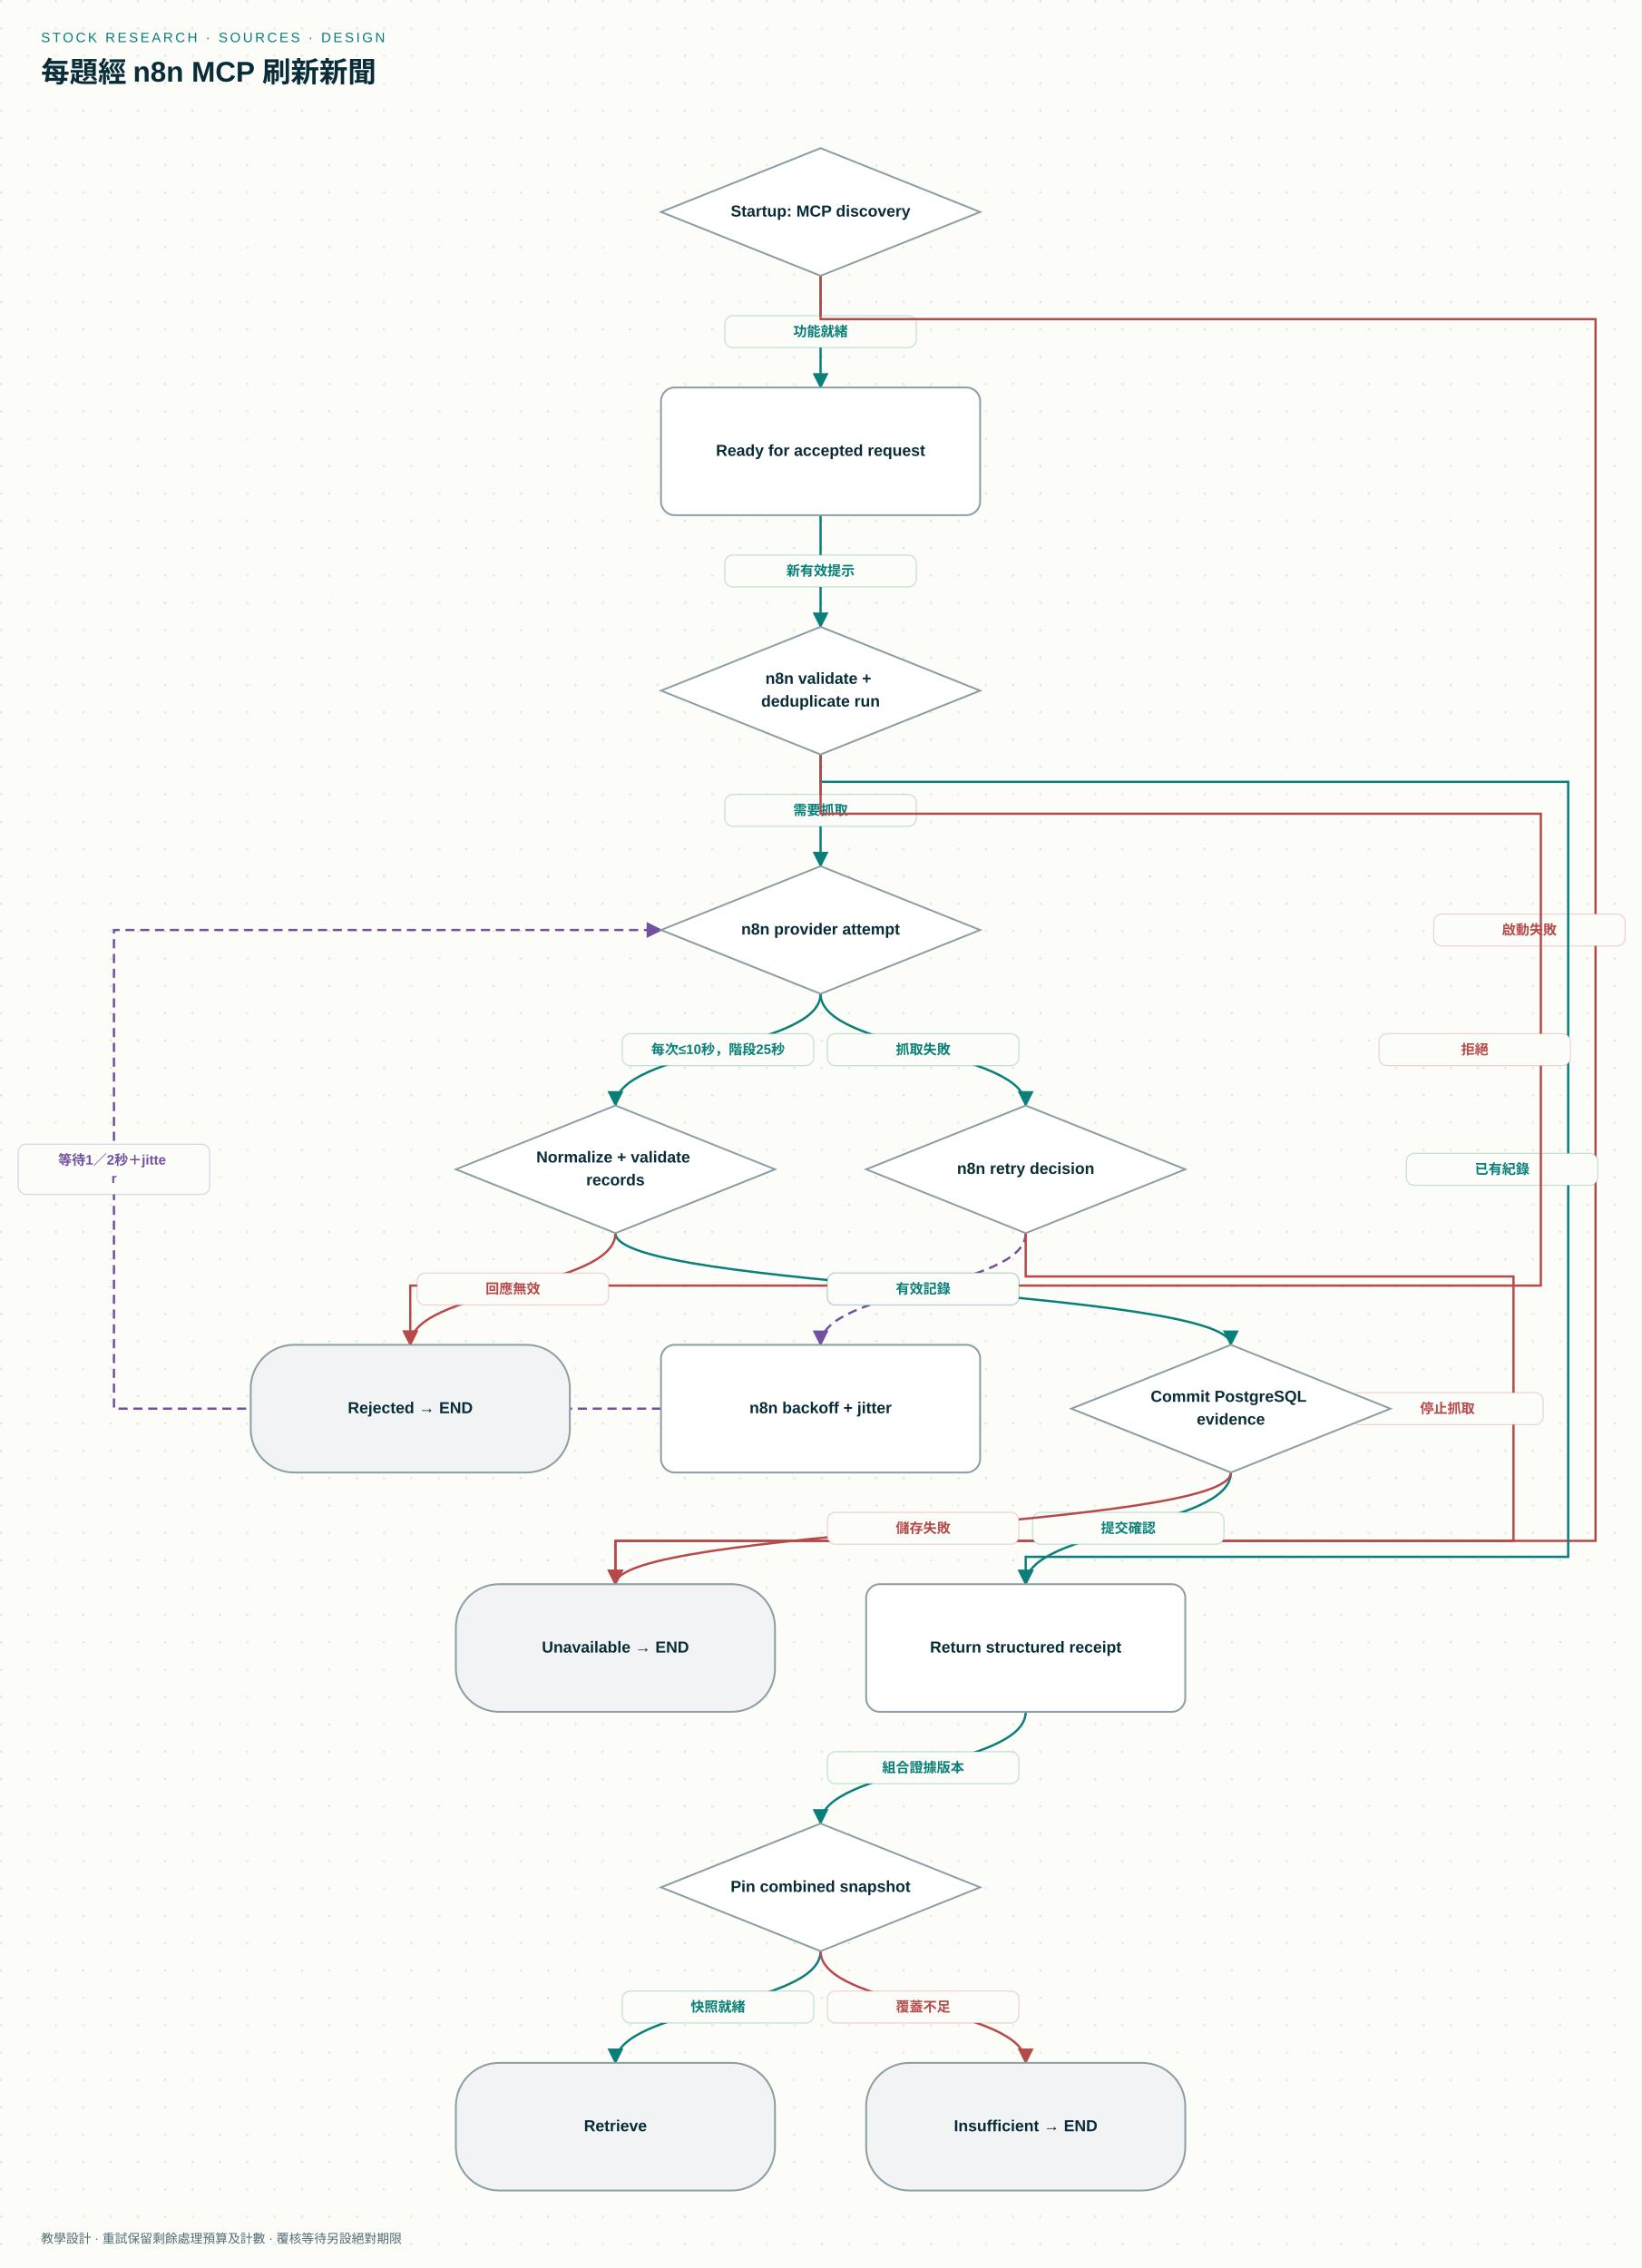
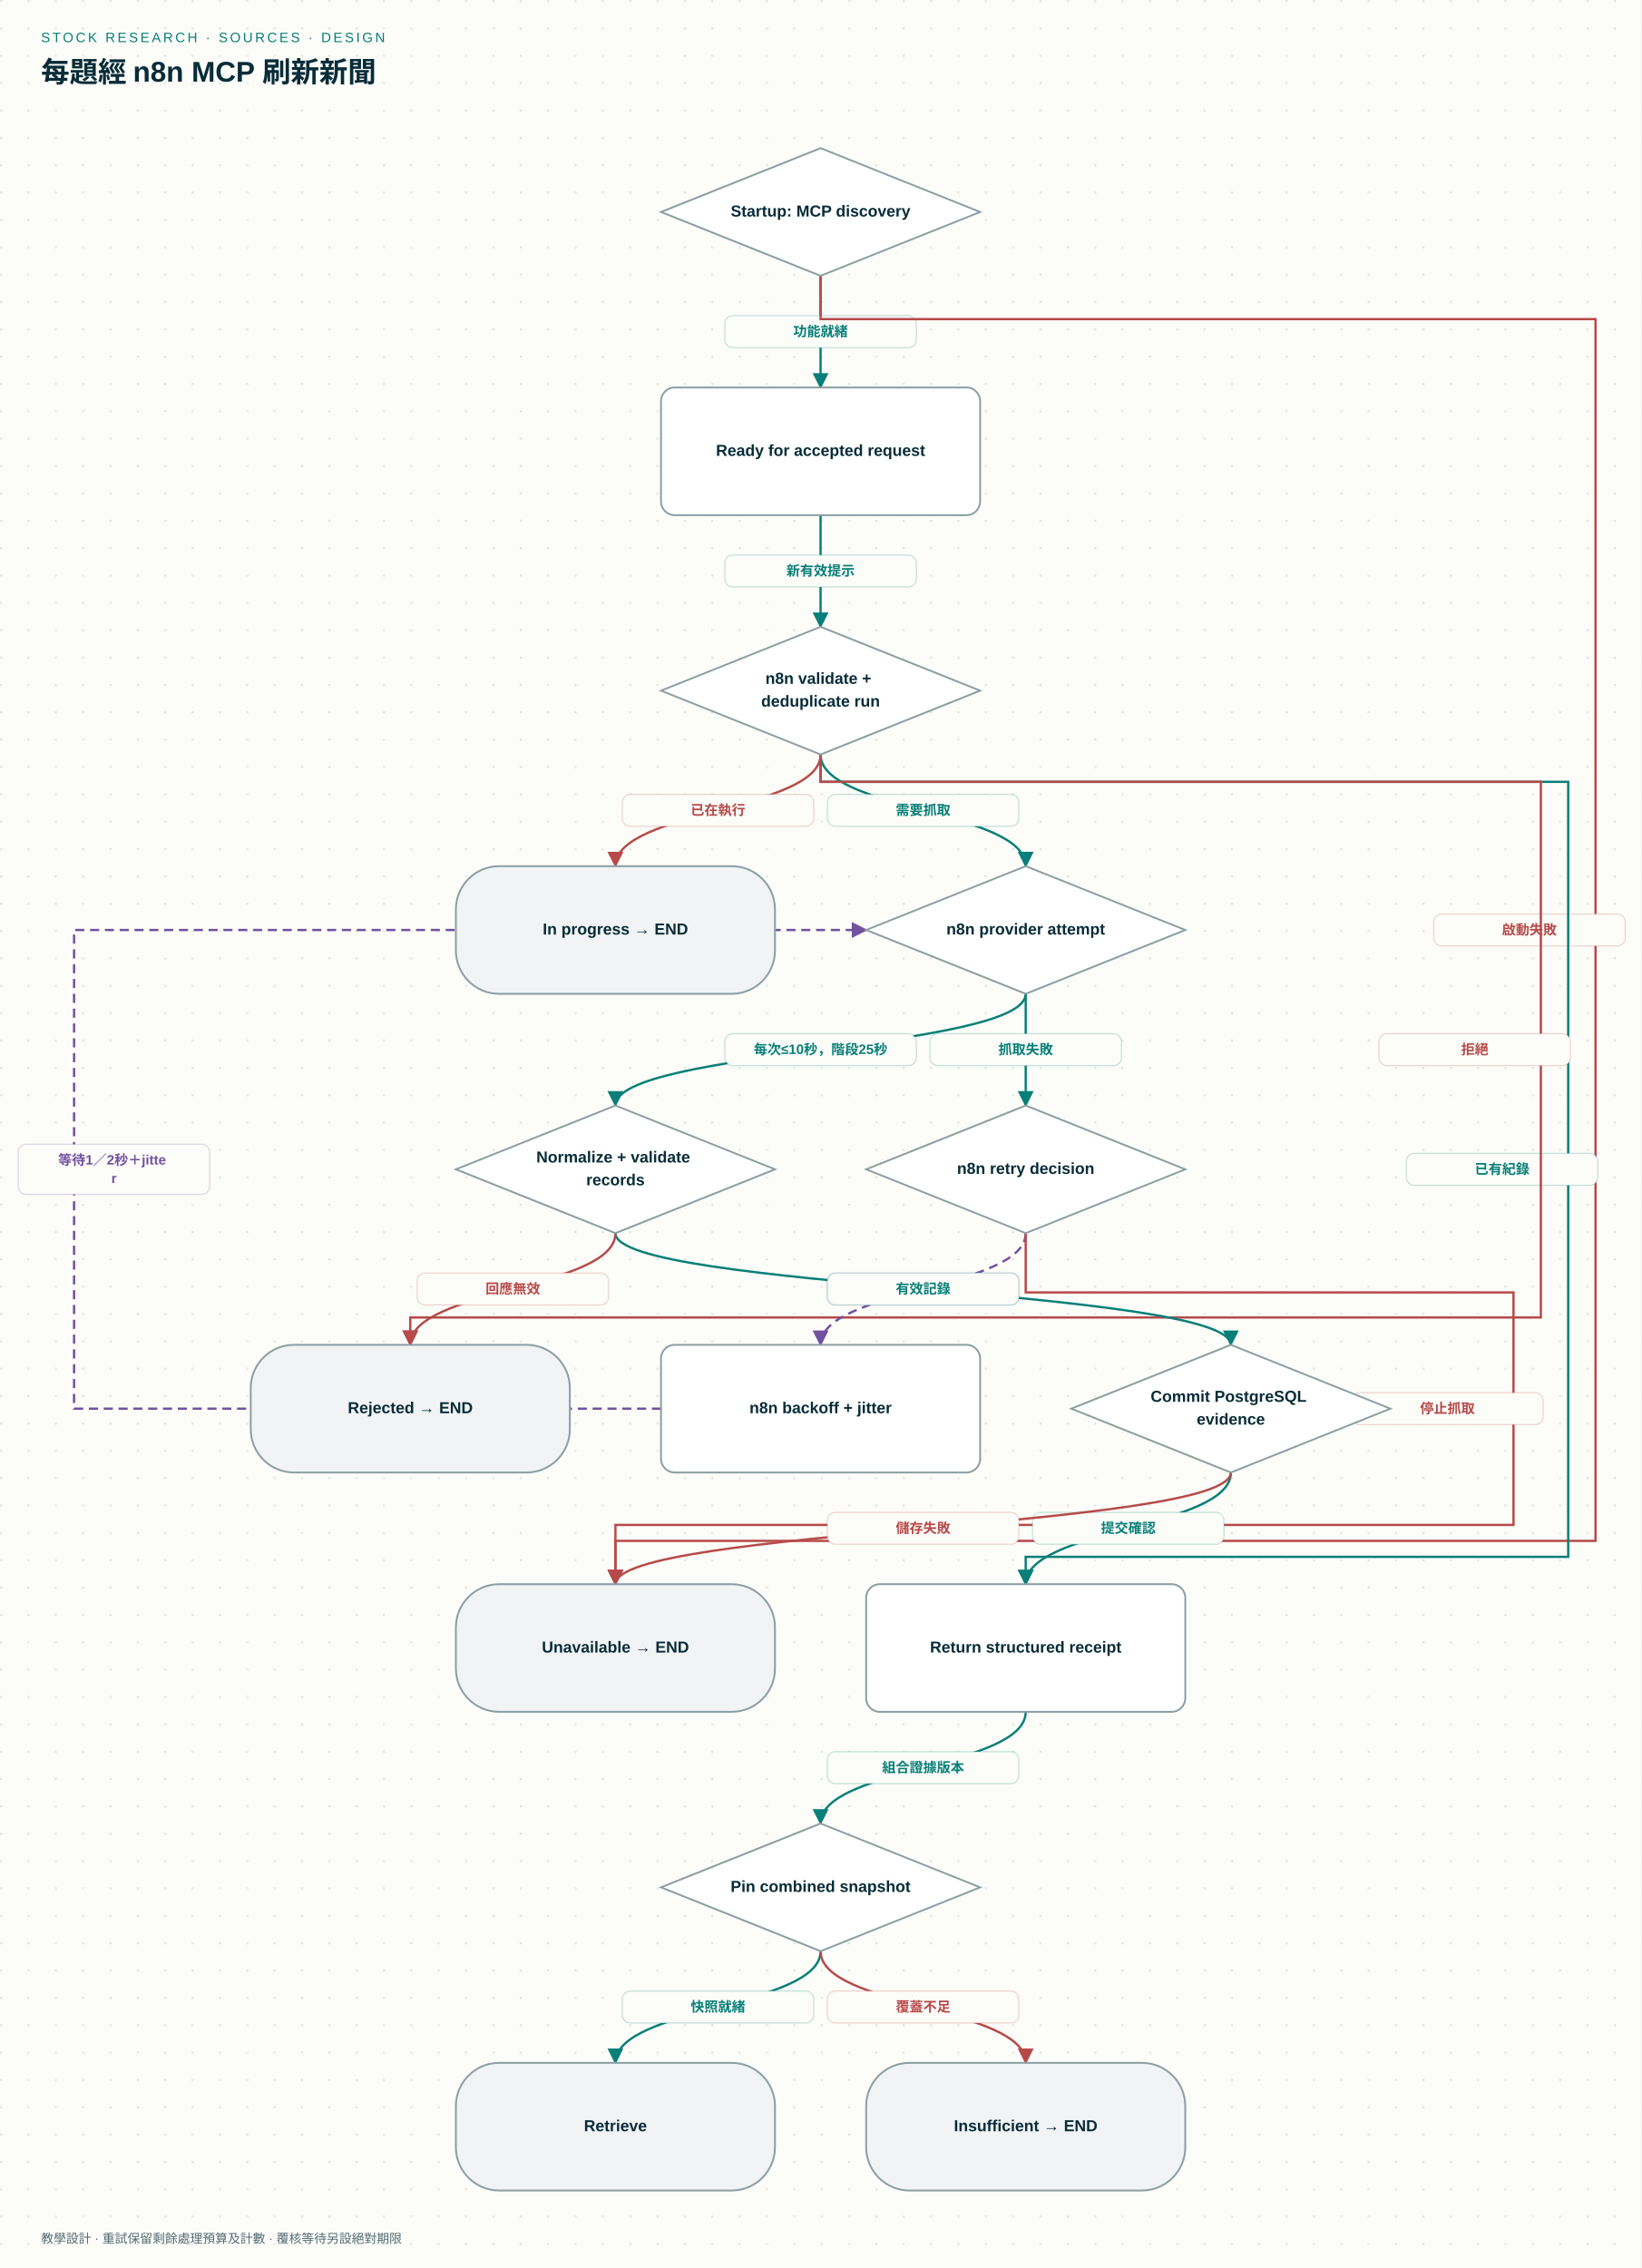
<svg xmlns="http://www.w3.org/2000/svg" viewBox="0 0 1440 1990" width="1440" height="1990" role="img" aria-label="每題經 n8n MCP 刷新新聞" style="font-family:Arial, &quot;Noto Sans TC&quot;, sans-serif;display:block;max-width:100%;height:auto">
  <defs>
    <pattern id="sources-zh-grid" width="24" height="24" patternUnits="userSpaceOnUse">
      <circle cx="1" cy="1" r="1" fill="#dce4df" />
    </pattern>
    <marker id="sources-zh-flow" viewBox="0 0 10 10" refX="9" refY="5" markerWidth="7" markerHeight="7" orient="auto-start-reverse">
      <path d="M 0 0 L 10 5 L 0 10 z" fill="#087f78" />
    </marker>
    <marker id="sources-zh-retry" viewBox="0 0 10 10" refX="9" refY="5" markerWidth="7" markerHeight="7" orient="auto-start-reverse">
      <path d="M 0 0 L 10 5 L 0 10 z" fill="#7251a1" />
    </marker>
    <marker id="sources-zh-fallback" viewBox="0 0 10 10" refX="9" refY="5" markerWidth="7" markerHeight="7" orient="auto-start-reverse">
      <path d="M 0 0 L 10 5 L 0 10 z" fill="#9b641b" />
    </marker>
    <marker id="sources-zh-stop" viewBox="0 0 10 10" refX="9" refY="5" markerWidth="7" markerHeight="7" orient="auto-start-reverse">
      <path d="M 0 0 L 10 5 L 0 10 z" fill="#b64a4a" />
    </marker>
  </defs>
  <rect width="1440" height="1990" fill="#fcfcf8" />
  <rect width="1440" height="1990" fill="url(#sources-zh-grid)" />
  <text x="36" y="37" fill="#087f78" font-size="12" letter-spacing="2">STOCK RESEARCH · SOURCES · DESIGN</text>
  <text x="36" y="72" fill="#082c38" font-size="25" font-weight="700">每題經 n8n MCP 刷新新聞</text>
  <g opacity="1">
    <path d="M 720 242 C 720 291, 720 291, 720 340" fill="none" stroke="#087f78" stroke-width="2" marker-end="url(#sources-zh-flow)" />
    <rect x="636" y="277" width="168" height="28" rx="7" fill="#fcfcf8" stroke="#087f78" stroke-opacity=".23" />
    <text x="720" text-anchor="middle" fill="#087f78" font-size="12" font-weight="600">
      <tspan x="720" y="295">功能就緒</tspan>
    </text>
  </g>
  <g opacity="1">
    <path d="M 720 242 V 280 H 1400 V 1352 H 540 V 1390" fill="none" stroke="#b64a4a" stroke-width="2" marker-end="url(#sources-zh-stop)" />
    <rect x="1258" y="802" width="168" height="28" rx="7" fill="#fcfcf8" stroke="#b64a4a" stroke-opacity=".23" />
    <text x="1342" text-anchor="middle" fill="#b64a4a" font-size="12" font-weight="600">
      <tspan x="1342" y="820">啟動失敗</tspan>
    </text>
  </g>
  <g opacity="1">
    <path d="M 720 452 C 720 501, 720 501, 720 550" fill="none" stroke="#087f78" stroke-width="2" marker-end="url(#sources-zh-flow)" />
    <rect x="636" y="487" width="168" height="28" rx="7" fill="#fcfcf8" stroke="#087f78" stroke-opacity=".23" />
    <text x="720" text-anchor="middle" fill="#087f78" font-size="12" font-weight="600">
      <tspan x="720" y="505">新有效提示</tspan>
    </text>
  </g>
  <g opacity="1">
    <path d="M 720 662 V 686 H 1376 V 1366 H 900 V 1390" fill="none" stroke="#087f78" stroke-width="2" marker-end="url(#sources-zh-flow)" />
    <rect x="1234" y="1012" width="168" height="28" rx="7" fill="#fcfcf8" stroke="#087f78" stroke-opacity=".23" />
    <text x="1318" text-anchor="middle" fill="#087f78" font-size="12" font-weight="600">
      <tspan x="1318" y="1030">已有紀錄</tspan>
    </text>
  </g>
  <g opacity="1">
-     <path d="M 720 662 C 720 711, 720 711, 720 760" fill="none" stroke="#087f78" stroke-width="2" marker-end="url(#sources-zh-flow)" />
-     <rect x="636" y="697" width="168" height="28" rx="7" fill="#fcfcf8" stroke="#087f78" stroke-opacity=".23" />
-     <text x="720" text-anchor="middle" fill="#087f78" font-size="12" font-weight="600">
-       <tspan x="720" y="715">需要抓取</tspan>
-     </text>
-   </g>
-   <g opacity="1">
-     <path d="M 720 662 V 714 H 1352 V 1128 H 360 V 1180" fill="none" stroke="#b64a4a" stroke-width="2" marker-end="url(#sources-zh-stop)" />
+     <path d="M 720 662 C 720 711, 540 711, 540 760" fill="none" stroke="#b64a4a" stroke-width="2" marker-end="url(#sources-zh-stop)" />
+     <rect x="546" y="697" width="168" height="28" rx="7" fill="#fcfcf8" stroke="#b64a4a" stroke-opacity=".23" />
+     <text x="630" text-anchor="middle" fill="#b64a4a" font-size="12" font-weight="600">
+       <tspan x="630" y="715">已在執行</tspan>
+     </text>
+   </g>
+   <g opacity="1">
+     <path d="M 720 662 C 720 711, 900 711, 900 760" fill="none" stroke="#087f78" stroke-width="2" marker-end="url(#sources-zh-flow)" />
+     <rect x="726" y="697" width="168" height="28" rx="7" fill="#fcfcf8" stroke="#087f78" stroke-opacity=".23" />
+     <text x="810" text-anchor="middle" fill="#087f78" font-size="12" font-weight="600">
+       <tspan x="810" y="715">需要抓取</tspan>
+     </text>
+   </g>
+   <g opacity="1">
+     <path d="M 720 662 V 686 H 1352 V 1156 H 360 V 1180" fill="none" stroke="#b64a4a" stroke-width="2" marker-end="url(#sources-zh-stop)" />
    <rect x="1210" y="907" width="168" height="28" rx="7" fill="#fcfcf8" stroke="#b64a4a" stroke-opacity=".23" />
    <text x="1294" text-anchor="middle" fill="#b64a4a" font-size="12" font-weight="600">
      <tspan x="1294" y="925">拒絕</tspan>
    </text>
  </g>
  <g opacity="1">
-     <path d="M 720 872 C 720 921, 540 921, 540 970" fill="none" stroke="#087f78" stroke-width="2" marker-end="url(#sources-zh-flow)" />
-     <rect x="546" y="907" width="168" height="28" rx="7" fill="#fcfcf8" stroke="#087f78" stroke-opacity=".23" />
-     <text x="630" text-anchor="middle" fill="#087f78" font-size="12" font-weight="600">
-       <tspan x="630" y="925">每次≤10秒，階段25秒</tspan>
-     </text>
-   </g>
-   <g opacity="1">
-     <path d="M 720 872 C 720 921, 900 921, 900 970" fill="none" stroke="#087f78" stroke-width="2" marker-end="url(#sources-zh-flow)" />
-     <rect x="726" y="907" width="168" height="28" rx="7" fill="#fcfcf8" stroke="#087f78" stroke-opacity=".23" />
-     <text x="810" text-anchor="middle" fill="#087f78" font-size="12" font-weight="600">
-       <tspan x="810" y="925">抓取失敗</tspan>
+     <path d="M 900 872 C 900 921, 540 921, 540 970" fill="none" stroke="#087f78" stroke-width="2" marker-end="url(#sources-zh-flow)" />
+     <rect x="636" y="907" width="168" height="28" rx="7" fill="#fcfcf8" stroke="#087f78" stroke-opacity=".23" />
+     <text x="720" text-anchor="middle" fill="#087f78" font-size="12" font-weight="600">
+       <tspan x="720" y="925">每次≤10秒，階段25秒</tspan>
+     </text>
+   </g>
+   <g opacity="1">
+     <path d="M 900 872 C 900 921, 900 921, 900 970" fill="none" stroke="#087f78" stroke-width="2" marker-end="url(#sources-zh-flow)" />
+     <rect x="816" y="907" width="168" height="28" rx="7" fill="#fcfcf8" stroke="#087f78" stroke-opacity=".23" />
+     <text x="900" text-anchor="middle" fill="#087f78" font-size="12" font-weight="600">
+       <tspan x="900" y="925">抓取失敗</tspan>
    </text>
  </g>
  <g opacity="1">
    <path d="M 900 1082 C 900 1131, 720 1131, 720 1180" fill="none" stroke="#7251a1" stroke-width="2" stroke-dasharray="8 5" marker-end="url(#sources-zh-retry)" />
    <rect x="726" y="1117" width="168" height="28" rx="7" fill="#fcfcf8" stroke="#7251a1" stroke-opacity=".23" />
    <text x="810" text-anchor="middle" fill="#7251a1" font-size="12" font-weight="600">
      <tspan x="810" y="1135">暫時錯誤，次數&lt;3</tspan>
    </text>
  </g>
  <g opacity="1">
-     <path d="M 580 1236 H 100 V 816 H 580" fill="none" stroke="#7251a1" stroke-width="2" stroke-dasharray="8 5" marker-end="url(#sources-zh-retry)" />
+     <path d="M 580 1236 H 65 V 816 H 760" fill="none" stroke="#7251a1" stroke-width="2" stroke-dasharray="8 5" marker-end="url(#sources-zh-retry)" />
    <rect x="16" y="1004" width="168" height="44" rx="7" fill="#fcfcf8" stroke="#7251a1" stroke-opacity=".23" />
    <text x="100" text-anchor="middle" fill="#7251a1" font-size="12" font-weight="600">
      <tspan x="100" y="1022">等待1／2秒＋jitte</tspan>
      <tspan x="100" y="1038">r</tspan>
    </text>
  </g>
  <g opacity="1">
-     <path d="M 900 1082 V 1120 H 1328 V 1352 H 540 V 1390" fill="none" stroke="#b64a4a" stroke-width="2" marker-end="url(#sources-zh-stop)" />
+     <path d="M 900 1082 V 1134 H 1328 V 1338 H 540 V 1390" fill="none" stroke="#b64a4a" stroke-width="2" marker-end="url(#sources-zh-stop)" />
    <rect x="1186" y="1222" width="168" height="28" rx="7" fill="#fcfcf8" stroke="#b64a4a" stroke-opacity=".23" />
    <text x="1270" text-anchor="middle" fill="#b64a4a" font-size="12" font-weight="600">
      <tspan x="1270" y="1240">停止抓取</tspan>
    </text>
  </g>
  <g opacity="1">
    <path d="M 540 1082 C 540 1131, 1080 1131, 1080 1180" fill="none" stroke="#087f78" stroke-width="2" marker-end="url(#sources-zh-flow)" />
    <rect x="726" y="1117" width="168" height="28" rx="7" fill="#fcfcf8" stroke="#087f78" stroke-opacity=".23" />
    <text x="810" text-anchor="middle" fill="#087f78" font-size="12" font-weight="600">
      <tspan x="810" y="1135">有效記錄</tspan>
    </text>
  </g>
  <g opacity="1">
    <path d="M 540 1082 C 540 1131, 360 1131, 360 1180" fill="none" stroke="#b64a4a" stroke-width="2" marker-end="url(#sources-zh-stop)" />
    <rect x="366" y="1117" width="168" height="28" rx="7" fill="#fcfcf8" stroke="#b64a4a" stroke-opacity=".23" />
    <text x="450" text-anchor="middle" fill="#b64a4a" font-size="12" font-weight="600">
      <tspan x="450" y="1135">回應無效</tspan>
    </text>
  </g>
  <g opacity="1">
    <path d="M 1080 1292 C 1080 1341, 900 1341, 900 1390" fill="none" stroke="#087f78" stroke-width="2" marker-end="url(#sources-zh-flow)" />
    <rect x="906" y="1327" width="168" height="28" rx="7" fill="#fcfcf8" stroke="#087f78" stroke-opacity=".23" />
    <text x="990" text-anchor="middle" fill="#087f78" font-size="12" font-weight="600">
      <tspan x="990" y="1345">提交確認</tspan>
    </text>
  </g>
  <g opacity="1">
    <path d="M 1080 1292 C 1080 1341, 540 1341, 540 1390" fill="none" stroke="#b64a4a" stroke-width="2" marker-end="url(#sources-zh-stop)" />
    <rect x="726" y="1327" width="168" height="28" rx="7" fill="#fcfcf8" stroke="#b64a4a" stroke-opacity=".23" />
    <text x="810" text-anchor="middle" fill="#b64a4a" font-size="12" font-weight="600">
      <tspan x="810" y="1345">儲存失敗</tspan>
    </text>
  </g>
  <g opacity="1">
    <path d="M 900 1502 C 900 1551, 720 1551, 720 1600" fill="none" stroke="#087f78" stroke-width="2" marker-end="url(#sources-zh-flow)" />
    <rect x="726" y="1537" width="168" height="28" rx="7" fill="#fcfcf8" stroke="#087f78" stroke-opacity=".23" />
    <text x="810" text-anchor="middle" fill="#087f78" font-size="12" font-weight="600">
      <tspan x="810" y="1555">組合證據版本</tspan>
    </text>
  </g>
  <g opacity="1">
    <path d="M 720 1712 C 720 1761, 540 1761, 540 1810" fill="none" stroke="#087f78" stroke-width="2" marker-end="url(#sources-zh-flow)" />
    <rect x="546" y="1747" width="168" height="28" rx="7" fill="#fcfcf8" stroke="#087f78" stroke-opacity=".23" />
    <text x="630" text-anchor="middle" fill="#087f78" font-size="12" font-weight="600">
      <tspan x="630" y="1765">快照就緒</tspan>
    </text>
  </g>
  <g opacity="1">
    <path d="M 720 1712 C 720 1761, 900 1761, 900 1810" fill="none" stroke="#b64a4a" stroke-width="2" marker-end="url(#sources-zh-stop)" />
    <rect x="726" y="1747" width="168" height="28" rx="7" fill="#fcfcf8" stroke="#b64a4a" stroke-opacity=".23" />
    <text x="810" text-anchor="middle" fill="#b64a4a" font-size="12" font-weight="600">
      <tspan x="810" y="1765">覆蓋不足</tspan>
    </text>
  </g>
  <g data-node-id="Startup: MCP discovery" aria-label="Startup: MCP discovery">
    <polygon points="720,130 860,186 720,242 580,186" fill="#fff" stroke="#8b9ea2" stroke-width="1.6" />
    <text x="720" text-anchor="middle" fill="#082c38" font-size="14" font-weight="600" pointer-events="none">
      <tspan x="720" y="190">Startup: MCP discovery</tspan>
    </text>
  </g>
  <g data-node-id="Ready for accepted request" aria-label="Ready for accepted request">
    <rect x="580" y="340" width="280" height="112" rx="12" fill="#fff" stroke="#8b9ea2" stroke-width="1.6" />
    <text x="720" text-anchor="middle" fill="#082c38" font-size="14" font-weight="600" pointer-events="none">
      <tspan x="720" y="400">Ready for accepted request</tspan>
    </text>
  </g>
  <g data-node-id="Unavailable → END" aria-label="Unavailable → END">
    <rect x="400" y="1390" width="280" height="112" rx="38" fill="#f1f3f4" stroke="#8b9ea2" stroke-width="1.6" />
    <text x="540" text-anchor="middle" fill="#082c38" font-size="14" font-weight="600" pointer-events="none">
      <tspan x="540" y="1450">Unavailable → END</tspan>
    </text>
  </g>
  <g data-node-id="Return structured receipt" aria-label="Return structured receipt">
    <rect x="760" y="1390" width="280" height="112" rx="12" fill="#fff" stroke="#8b9ea2" stroke-width="1.6" />
    <text x="900" text-anchor="middle" fill="#082c38" font-size="14" font-weight="600" pointer-events="none">
      <tspan x="900" y="1450">Return structured receipt</tspan>
    </text>
  </g>
  <g data-node-id="n8n validate + deduplicate run" aria-label="n8n validate + deduplicate run">
    <polygon points="720,550 860,606 720,662 580,606" fill="#fff" stroke="#8b9ea2" stroke-width="1.6" />
    <text x="720" text-anchor="middle" fill="#082c38" font-size="14" font-weight="600" pointer-events="none">
      <tspan x="720" y="600">n8n validate +</tspan>
      <tspan x="720" y="620">deduplicate run</tspan>
    </text>
  </g>
+   <g data-node-id="In progress → END" aria-label="In progress → END">
+     <rect x="400" y="760" width="280" height="112" rx="38" fill="#f1f3f4" stroke="#8b9ea2" stroke-width="1.6" />
+     <text x="540" text-anchor="middle" fill="#082c38" font-size="14" font-weight="600" pointer-events="none">
+       <tspan x="540" y="820">In progress → END</tspan>
+     </text>
+   </g>
  <g data-node-id="n8n provider attempt" aria-label="n8n provider attempt">
-     <polygon points="720,760 860,816 720,872 580,816" fill="#fff" stroke="#8b9ea2" stroke-width="1.6" />
-     <text x="720" text-anchor="middle" fill="#082c38" font-size="14" font-weight="600" pointer-events="none">
-       <tspan x="720" y="820">n8n provider attempt</tspan>
+     <polygon points="900,760 1040,816 900,872 760,816" fill="#fff" stroke="#8b9ea2" stroke-width="1.6" />
+     <text x="900" text-anchor="middle" fill="#082c38" font-size="14" font-weight="600" pointer-events="none">
+       <tspan x="900" y="820">n8n provider attempt</tspan>
    </text>
  </g>
  <g data-node-id="Rejected → END" aria-label="Rejected → END">
    <rect x="220" y="1180" width="280" height="112" rx="38" fill="#f1f3f4" stroke="#8b9ea2" stroke-width="1.6" />
    <text x="360" text-anchor="middle" fill="#082c38" font-size="14" font-weight="600" pointer-events="none">
      <tspan x="360" y="1240">Rejected → END</tspan>
    </text>
  </g>
  <g data-node-id="n8n backoff + jitter" aria-label="n8n backoff + jitter">
    <rect x="580" y="1180" width="280" height="112" rx="12" fill="#fff" stroke="#8b9ea2" stroke-width="1.6" />
    <text x="720" text-anchor="middle" fill="#082c38" font-size="14" font-weight="600" pointer-events="none">
      <tspan x="720" y="1240">n8n backoff + jitter</tspan>
    </text>
  </g>
  <g data-node-id="Commit PostgreSQL evidence" aria-label="Commit PostgreSQL evidence">
    <polygon points="1080,1180 1220,1236 1080,1292 940,1236" fill="#fff" stroke="#8b9ea2" stroke-width="1.6" />
    <text x="1080" text-anchor="middle" fill="#082c38" font-size="14" font-weight="600" pointer-events="none">
      <tspan x="1080" y="1230">Commit PostgreSQL</tspan>
      <tspan x="1080" y="1250">evidence</tspan>
    </text>
  </g>
  <g data-node-id="Normalize + validate records" aria-label="Normalize + validate records">
    <polygon points="540,970 680,1026 540,1082 400,1026" fill="#fff" stroke="#8b9ea2" stroke-width="1.6" />
    <text x="540" text-anchor="middle" fill="#082c38" font-size="14" font-weight="600" pointer-events="none">
      <tspan x="540" y="1020">Normalize + validate</tspan>
      <tspan x="540" y="1040">records</tspan>
    </text>
  </g>
  <g data-node-id="n8n retry decision" aria-label="n8n retry decision">
    <polygon points="900,970 1040,1026 900,1082 760,1026" fill="#fff" stroke="#8b9ea2" stroke-width="1.6" />
    <text x="900" text-anchor="middle" fill="#082c38" font-size="14" font-weight="600" pointer-events="none">
      <tspan x="900" y="1030">n8n retry decision</tspan>
    </text>
  </g>
  <g data-node-id="Pin combined snapshot" aria-label="Pin combined snapshot">
    <polygon points="720,1600 860,1656 720,1712 580,1656" fill="#fff" stroke="#8b9ea2" stroke-width="1.6" />
    <text x="720" text-anchor="middle" fill="#082c38" font-size="14" font-weight="600" pointer-events="none">
      <tspan x="720" y="1660">Pin combined snapshot</tspan>
    </text>
  </g>
  <g data-node-id="Retrieve" aria-label="Retrieve">
    <rect x="400" y="1810" width="280" height="112" rx="38" fill="#f1f3f4" stroke="#8b9ea2" stroke-width="1.6" />
    <text x="540" text-anchor="middle" fill="#082c38" font-size="14" font-weight="600" pointer-events="none">
      <tspan x="540" y="1870">Retrieve</tspan>
    </text>
  </g>
  <g data-node-id="Insufficient → END" aria-label="Insufficient → END">
    <rect x="760" y="1810" width="280" height="112" rx="38" fill="#f1f3f4" stroke="#8b9ea2" stroke-width="1.6" />
    <text x="900" text-anchor="middle" fill="#082c38" font-size="14" font-weight="600" pointer-events="none">
      <tspan x="900" y="1870">Insufficient → END</tspan>
    </text>
  </g>
  <text x="36" y="1968" font-size="11" fill="#536b72">教學設計 · 重試保留剩餘處理預算及計數 · 覆核等待另設絕對期限</text>
</svg>
